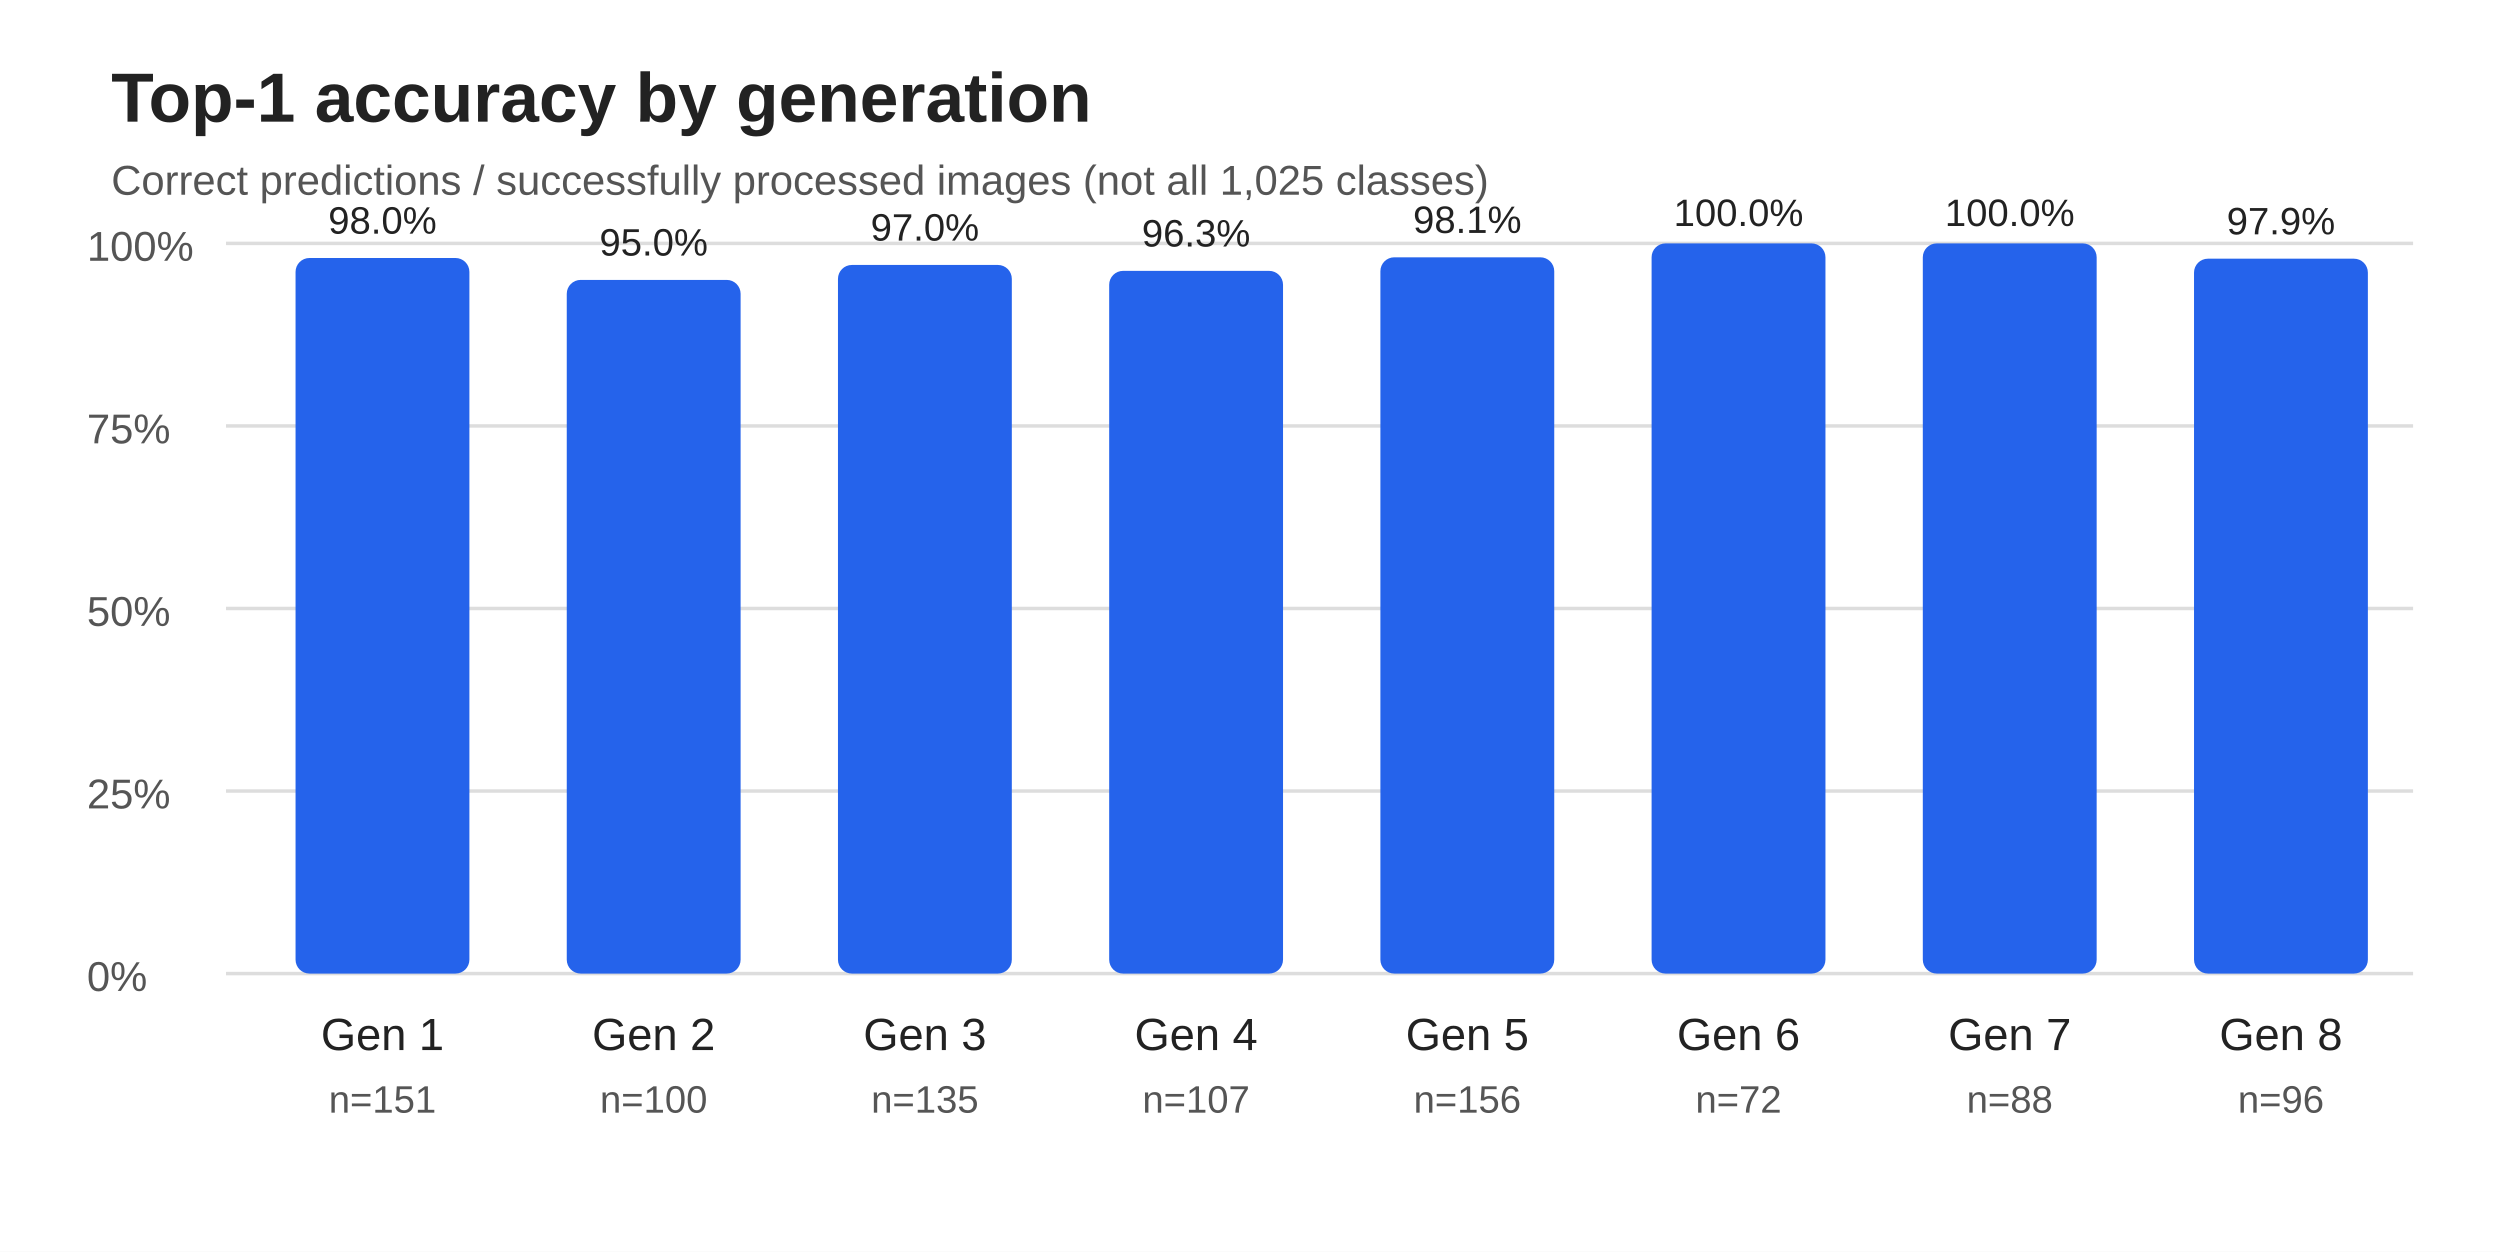
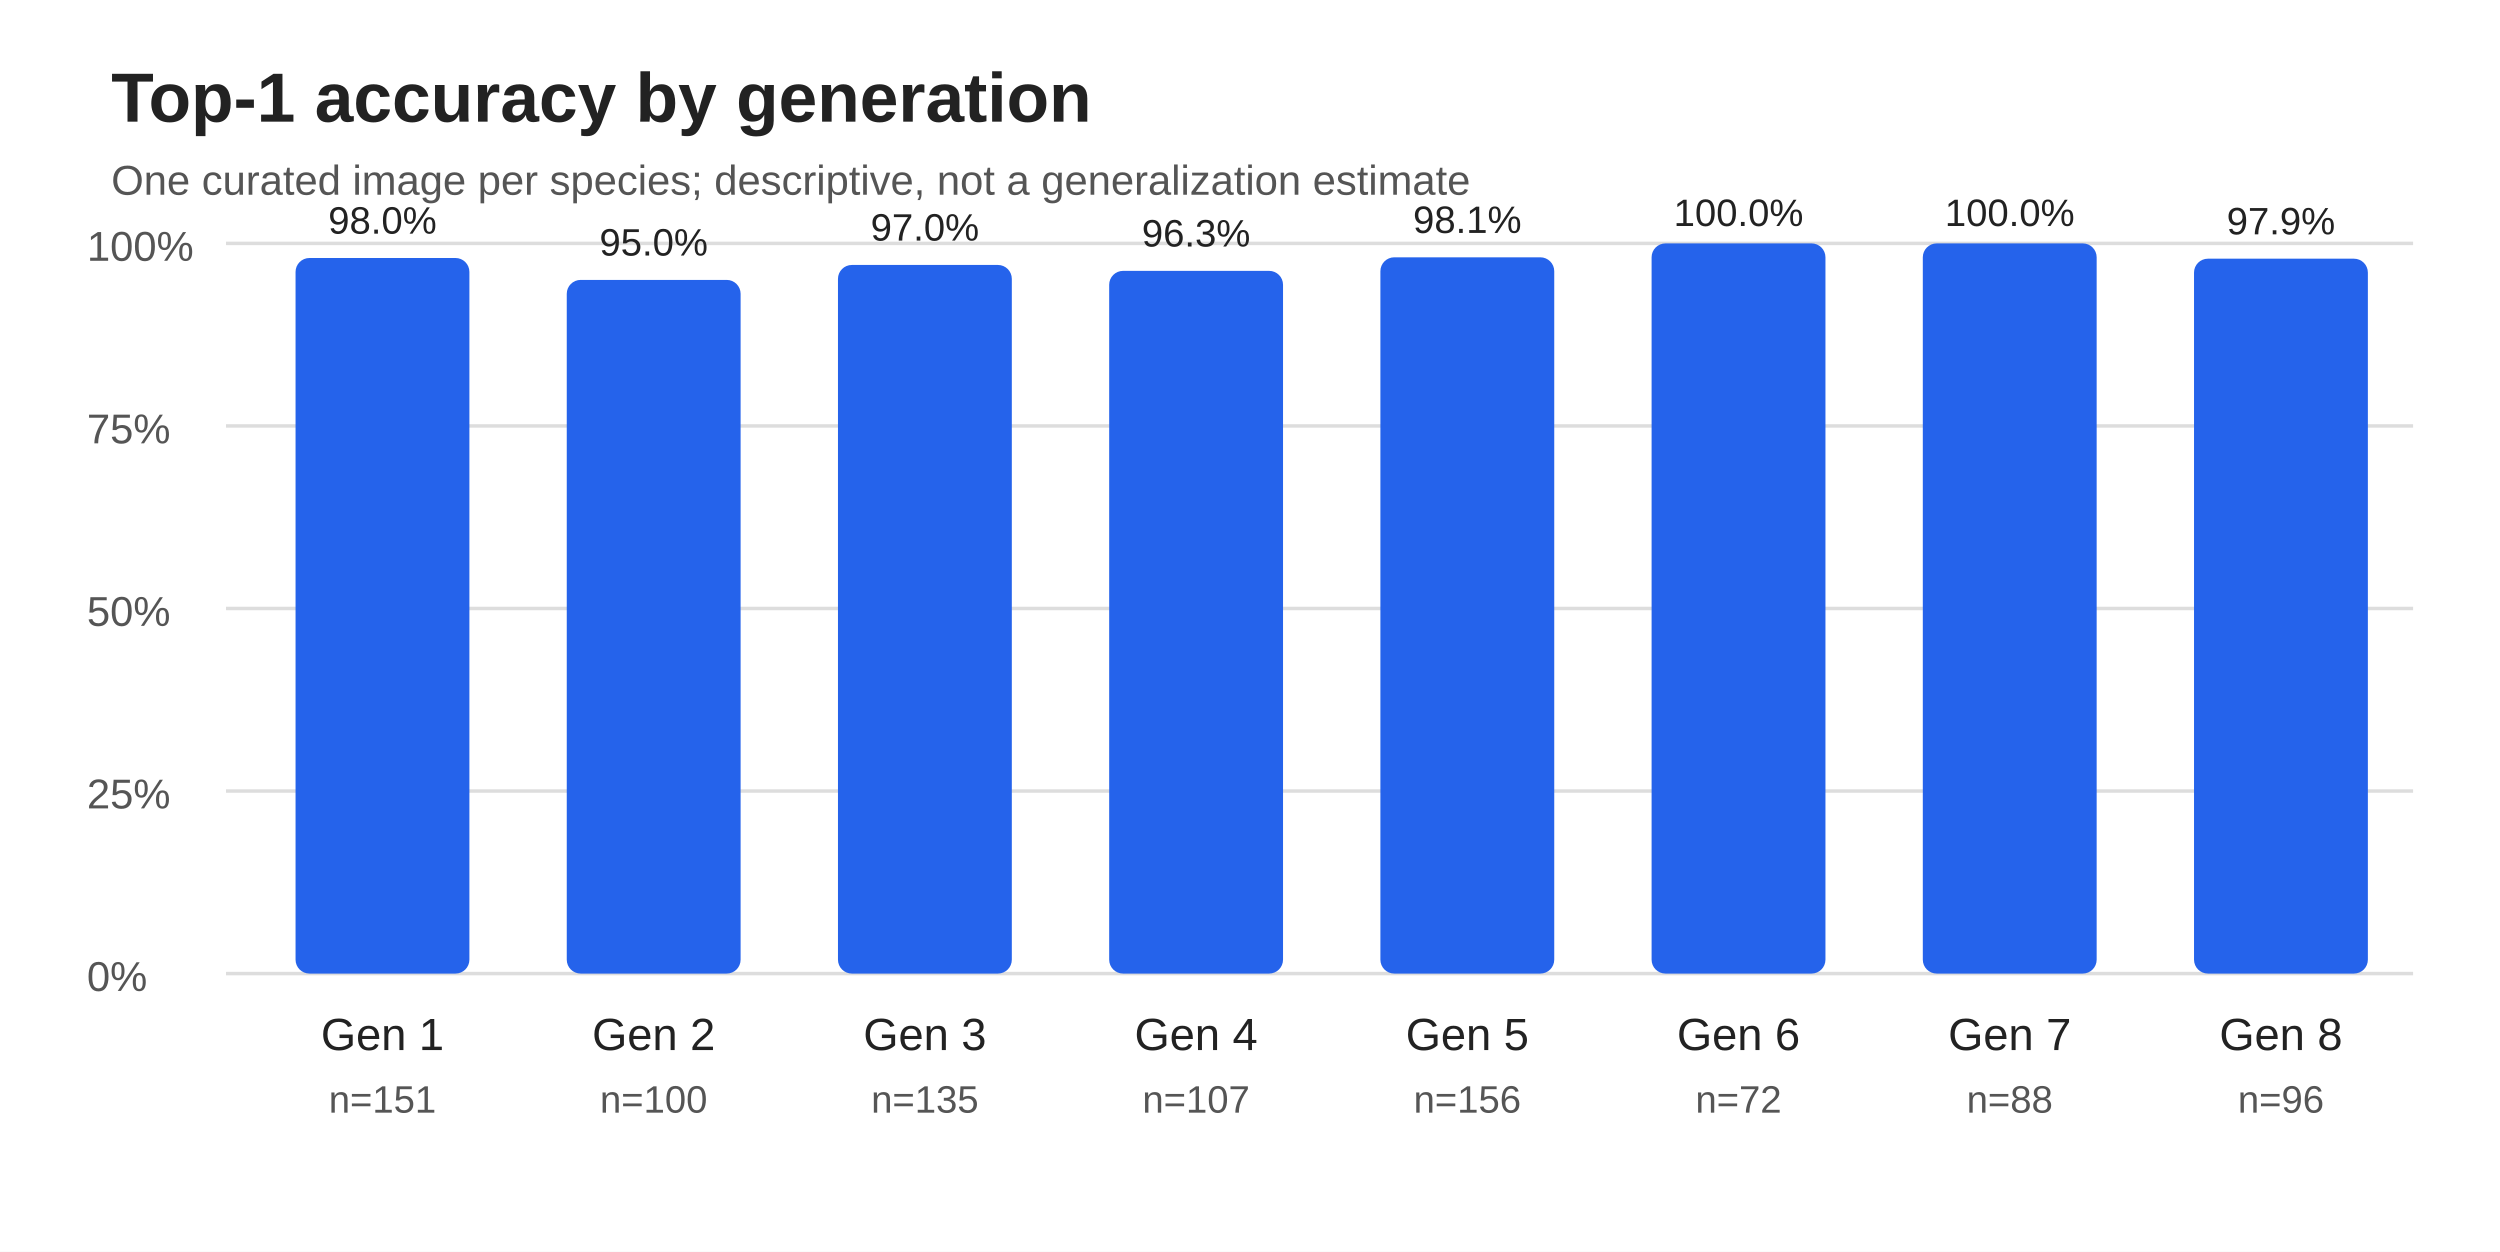
<svg xmlns="http://www.w3.org/2000/svg" width="719" height="360" viewBox="0 0 719 360" role="img" aria-label="Top-1 accuracy per generation">
  <rect width="100%" height="100%" fill="#fff" />
  <text x="32" y="35" font-size="20" font-family="Arial" fill="#222" font-weight="bold">Top-1 accuracy by generation</text>
-   <text x="32" y="56" font-size="12" font-family="Arial" fill="#555">Correct predictions / successfully processed images (not all 1,025 classes)</text>
+   <text x="32" y="56" font-size="12" font-family="Arial" fill="#555">One curated image per species; descriptive, not a generalization estimate</text>
  <line x1="65" x2="694" y1="280.0" y2="280.0" stroke="#ddd" />
  <text x="25" y="285.0" font-size="12" font-family="Arial" fill="#555">0%</text>
  <line x1="65" x2="694" y1="227.5" y2="227.5" stroke="#ddd" />
  <text x="25" y="232.5" font-size="12" font-family="Arial" fill="#555">25%</text>
  <line x1="65" x2="694" y1="175.0" y2="175.0" stroke="#ddd" />
  <text x="25" y="180.0" font-size="12" font-family="Arial" fill="#555">50%</text>
  <line x1="65" x2="694" y1="122.5" y2="122.5" stroke="#ddd" />
  <text x="25" y="127.5" font-size="12" font-family="Arial" fill="#555">75%</text>
  <line x1="65" x2="694" y1="70.0" y2="70.0" stroke="#ddd" />
  <text x="25" y="75.0" font-size="12" font-family="Arial" fill="#555">100%</text>
  <rect x="85" y="74.2" width="50" height="205.8" fill="#2563eb" rx="4" />
  <text x="110.0" y="67.2" text-anchor="middle" font-size="11" font-family="Arial" fill="#222">98.0%</text>
  <text x="110.0" y="302" text-anchor="middle" font-size="13" font-family="Arial" fill="#222">Gen 1</text>
  <text x="110.0" y="320" text-anchor="middle" font-size="11" font-family="Arial" fill="#555">n=151</text>
  <rect x="163" y="80.5" width="50" height="199.5" fill="#2563eb" rx="4" />
  <text x="188.0" y="73.5" text-anchor="middle" font-size="11" font-family="Arial" fill="#222">95.0%</text>
  <text x="188.0" y="302" text-anchor="middle" font-size="13" font-family="Arial" fill="#222">Gen 2</text>
  <text x="188.0" y="320" text-anchor="middle" font-size="11" font-family="Arial" fill="#555">n=100</text>
  <rect x="241" y="76.2" width="50" height="203.8" fill="#2563eb" rx="4" />
  <text x="266.0" y="69.2" text-anchor="middle" font-size="11" font-family="Arial" fill="#222">97.0%</text>
  <text x="266.0" y="302" text-anchor="middle" font-size="13" font-family="Arial" fill="#222">Gen 3</text>
  <text x="266.0" y="320" text-anchor="middle" font-size="11" font-family="Arial" fill="#555">n=135</text>
  <rect x="319" y="77.9" width="50" height="202.1" fill="#2563eb" rx="4" />
  <text x="344.0" y="70.9" text-anchor="middle" font-size="11" font-family="Arial" fill="#222">96.3%</text>
  <text x="344.0" y="302" text-anchor="middle" font-size="13" font-family="Arial" fill="#222">Gen 4</text>
  <text x="344.0" y="320" text-anchor="middle" font-size="11" font-family="Arial" fill="#555">n=107</text>
  <rect x="397" y="74.0" width="50" height="206.0" fill="#2563eb" rx="4" />
  <text x="422.0" y="67.0" text-anchor="middle" font-size="11" font-family="Arial" fill="#222">98.1%</text>
  <text x="422.0" y="302" text-anchor="middle" font-size="13" font-family="Arial" fill="#222">Gen 5</text>
  <text x="422.0" y="320" text-anchor="middle" font-size="11" font-family="Arial" fill="#555">n=156</text>
  <rect x="475" y="70.0" width="50" height="210.0" fill="#2563eb" rx="4" />
  <text x="500.0" y="65.0" text-anchor="middle" font-size="11" font-family="Arial" fill="#222">100.0%</text>
  <text x="500.0" y="302" text-anchor="middle" font-size="13" font-family="Arial" fill="#222">Gen 6</text>
  <text x="500.0" y="320" text-anchor="middle" font-size="11" font-family="Arial" fill="#555">n=72</text>
  <rect x="553" y="70.0" width="50" height="210.0" fill="#2563eb" rx="4" />
  <text x="578.0" y="65.0" text-anchor="middle" font-size="11" font-family="Arial" fill="#222">100.0%</text>
  <text x="578.0" y="302" text-anchor="middle" font-size="13" font-family="Arial" fill="#222">Gen 7</text>
  <text x="578.0" y="320" text-anchor="middle" font-size="11" font-family="Arial" fill="#555">n=88</text>
  <rect x="631" y="74.4" width="50" height="205.6" fill="#2563eb" rx="4" />
  <text x="656.0" y="67.4" text-anchor="middle" font-size="11" font-family="Arial" fill="#222">97.9%</text>
  <text x="656.0" y="302" text-anchor="middle" font-size="13" font-family="Arial" fill="#222">Gen 8</text>
  <text x="656.0" y="320" text-anchor="middle" font-size="11" font-family="Arial" fill="#555">n=96</text>
</svg>
